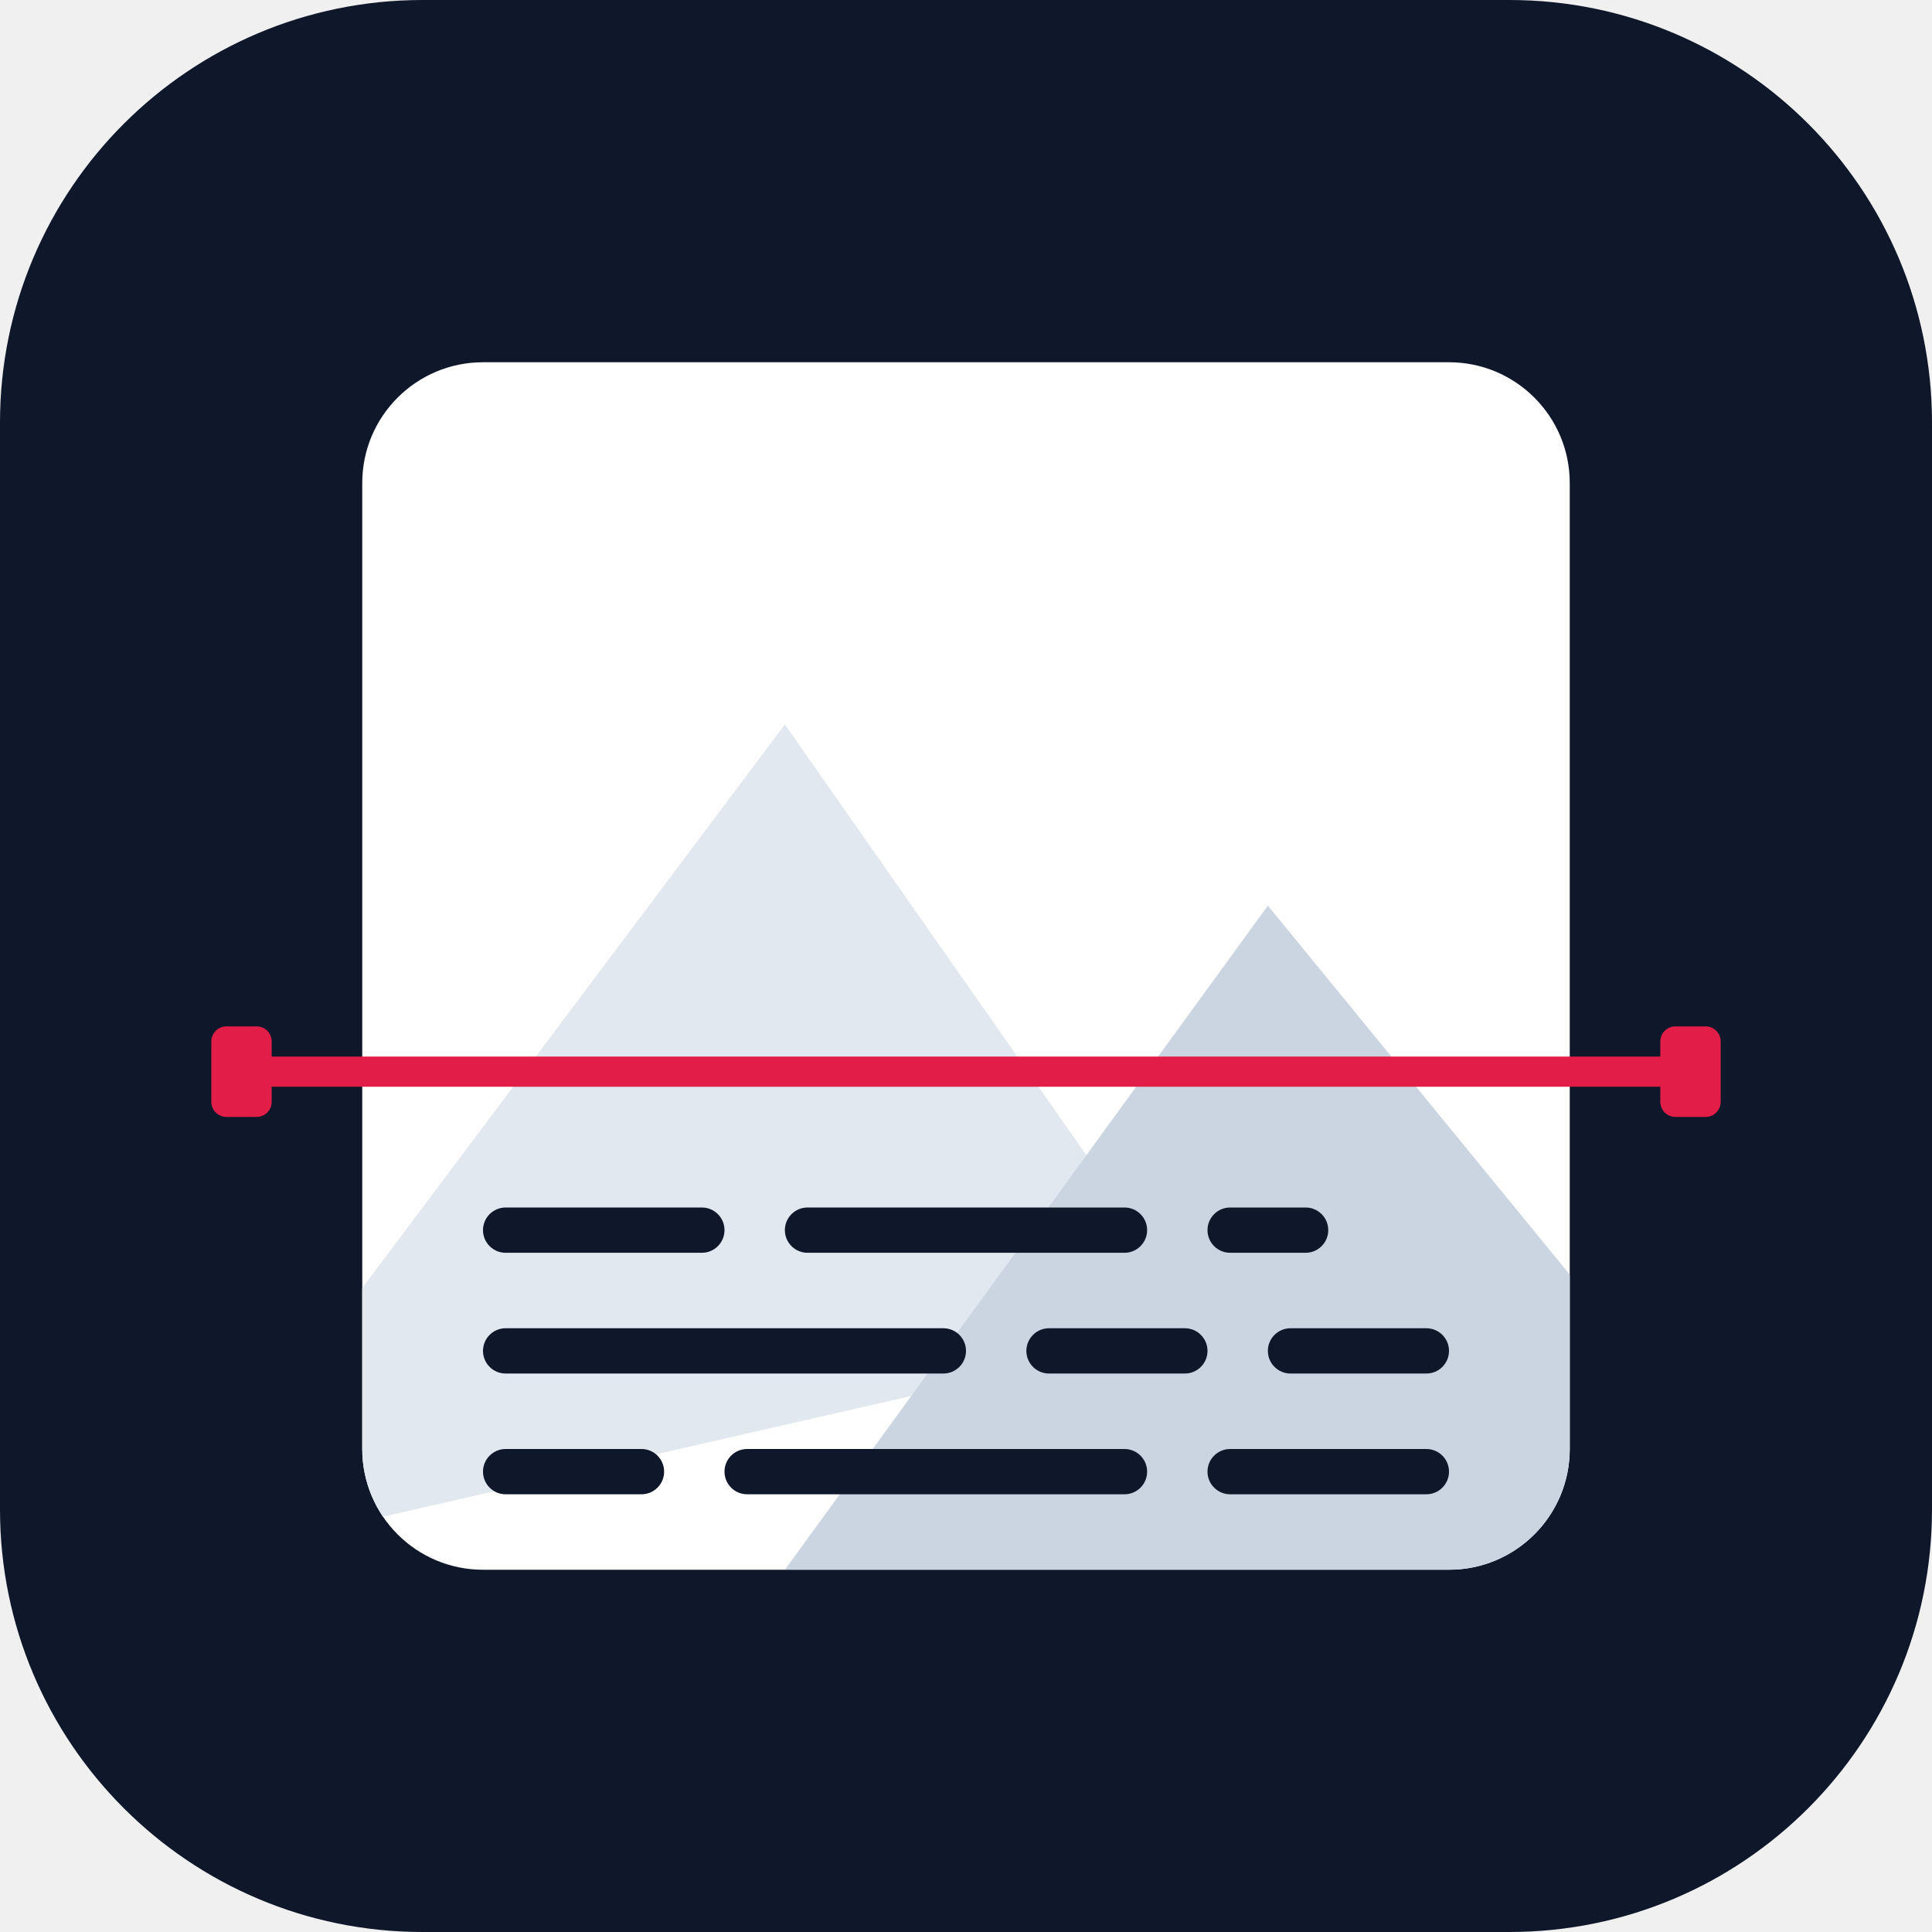
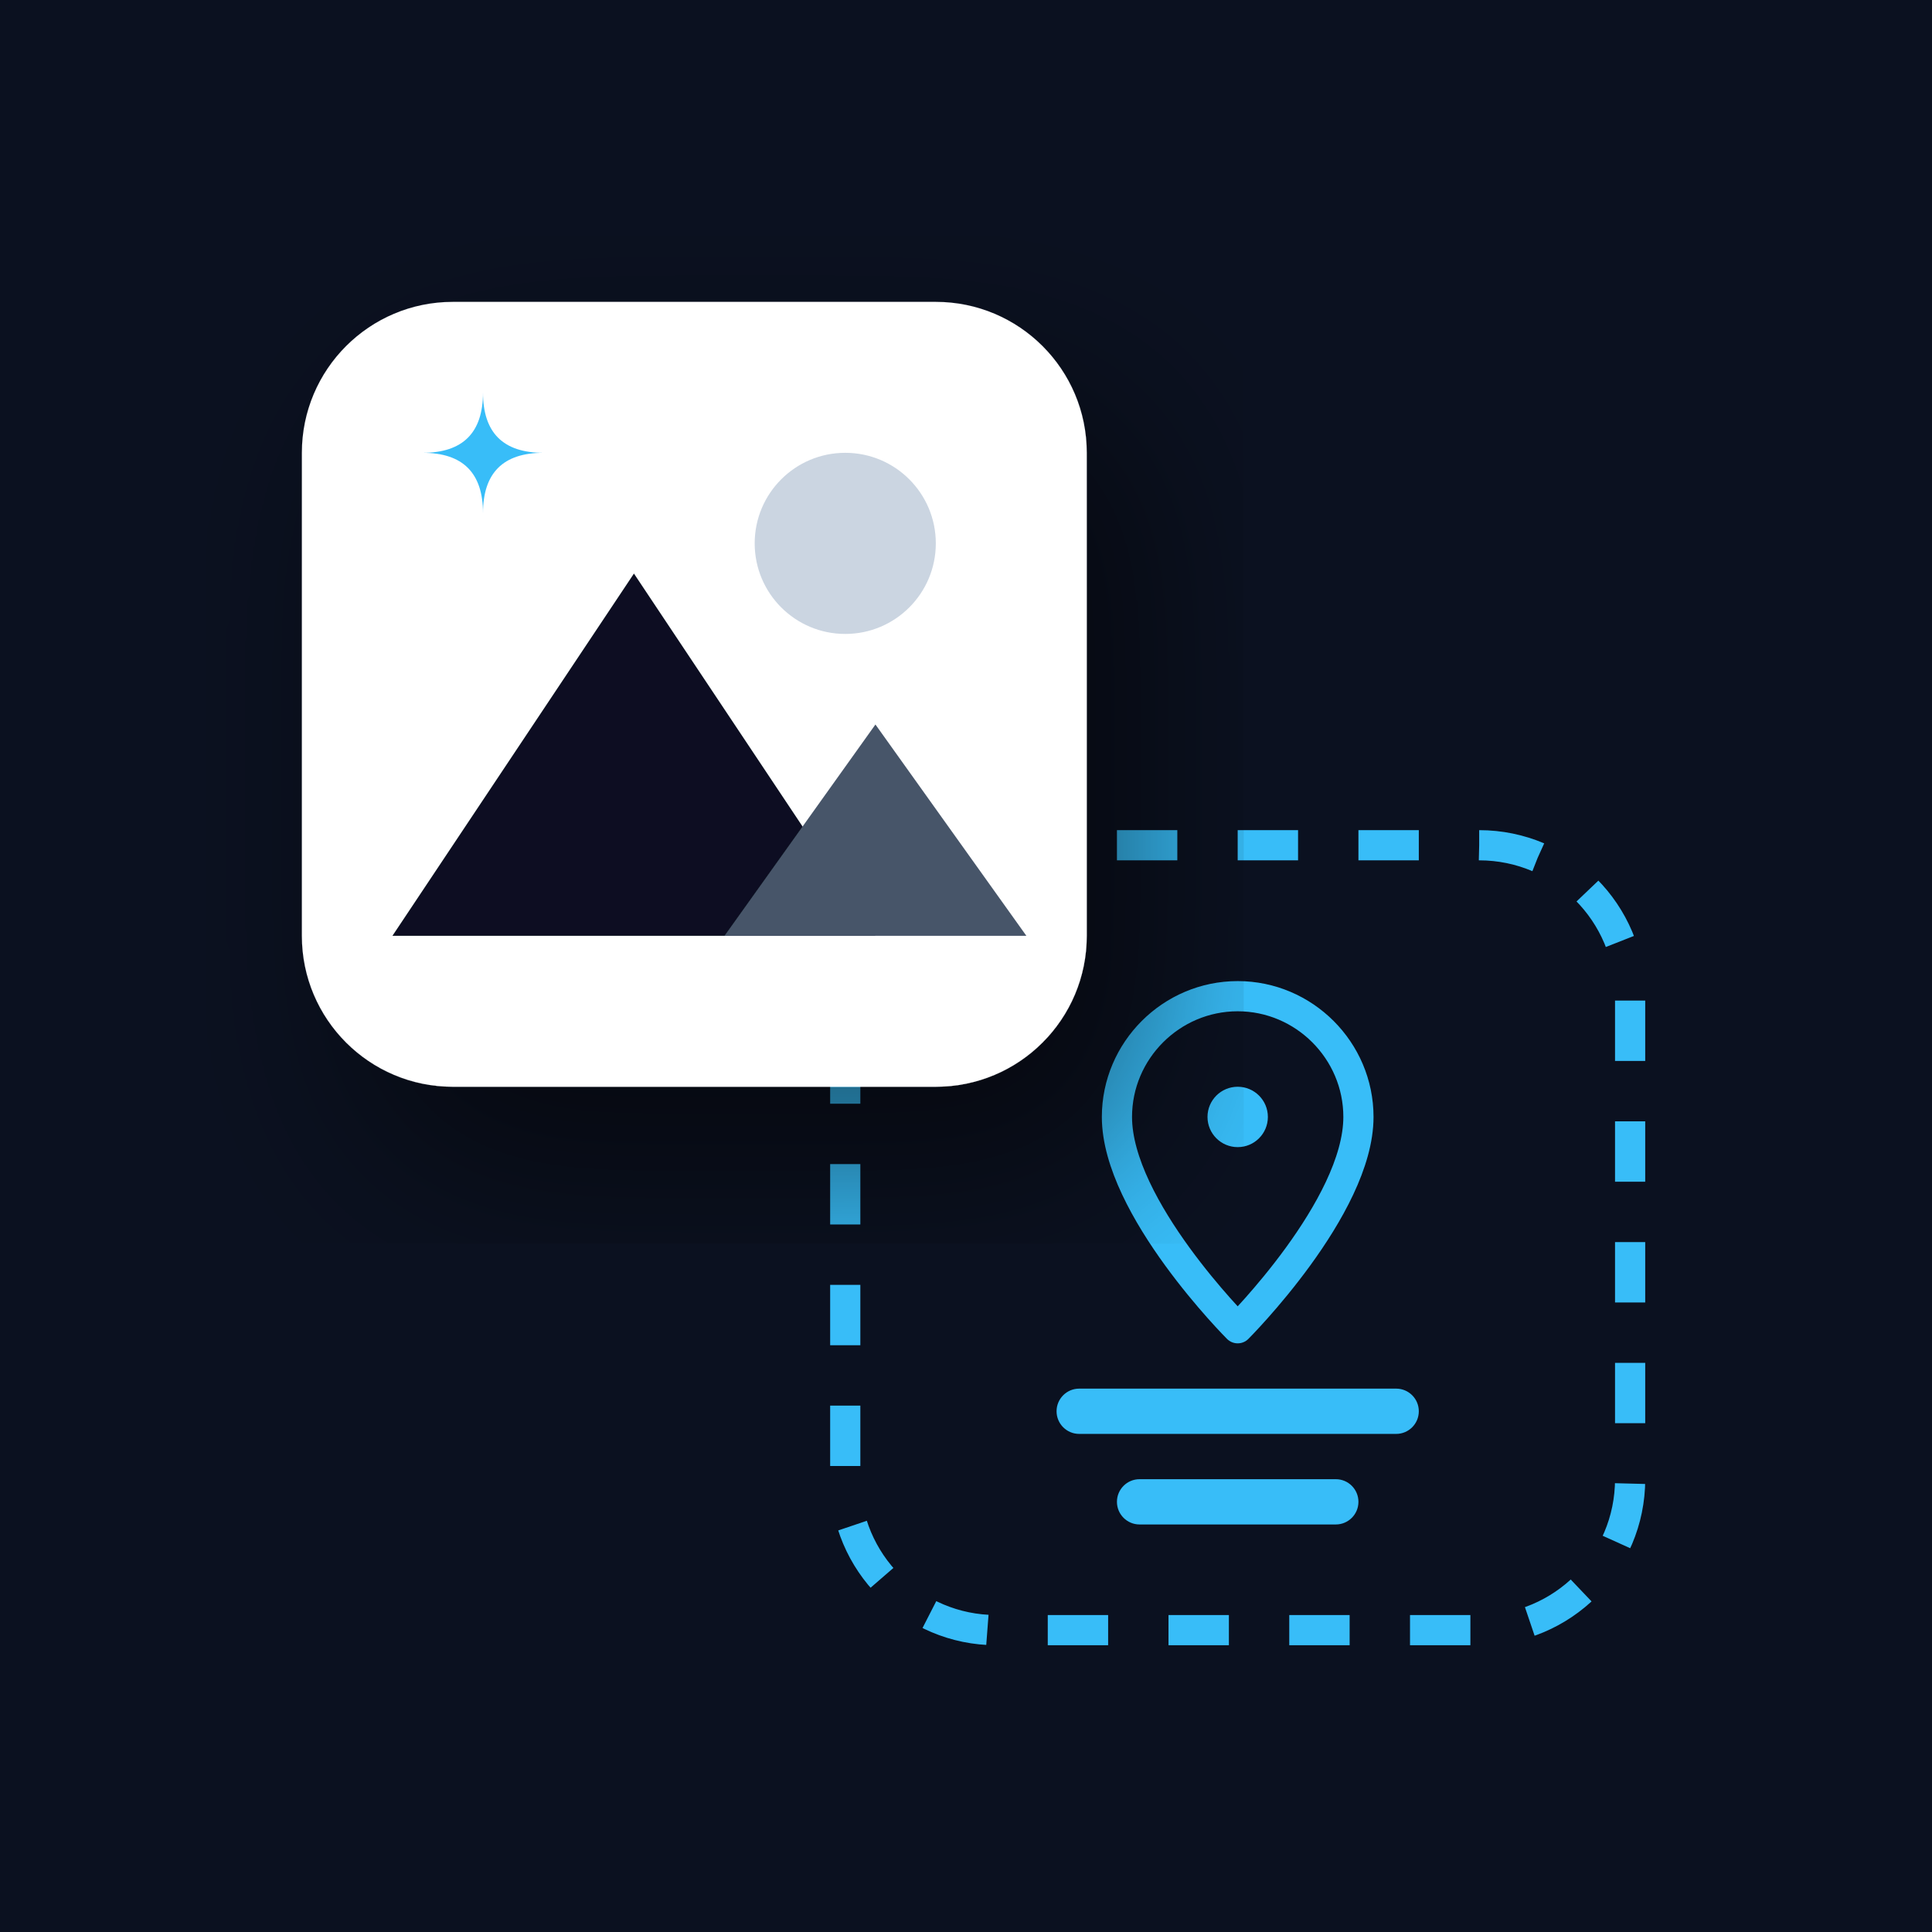
<svg xmlns="http://www.w3.org/2000/svg" width="512" height="512" viewBox="0 0 256 256" fill="none">
-   <rect width="256" height="256" rx="56" fill="#0F172A" />
-   <rect x="48" y="48" width="160" height="160" rx="16" fill="#FFFFFF" />
-   <mask id="photoMask">
-     <rect x="48" y="48" width="160" height="160" rx="16" fill="#FFFFFF" />
-   </mask>
-   <g mask="url(#photoMask)">
-     <path d="M 20 208 L 104 96 L 160 176 Z" fill="#E2E8F0" />
-     <path d="M 104 208 L 168 120 L 240 208 Z" fill="#CBD5E1" />
-     <g fill="#0F172A">
-       <rect x="64" y="160" width="32" height="6" rx="3" />
-       <rect x="104" y="160" width="48" height="6" rx="3" />
-       <rect x="160" y="160" width="16" height="6" rx="3" />
-       <rect x="64" y="176" width="64" height="6" rx="3" />
-       <rect x="136" y="176" width="24" height="6" rx="3" />
-       <rect x="168" y="176" width="24" height="6" rx="3" />
-       <rect x="64" y="192" width="24" height="6" rx="3" />
-       <rect x="96" y="192" width="56" height="6" rx="3" />
-       <rect x="160" y="192" width="32" height="6" rx="3" />
-     </g>
+   <defs>
+     <filter id="shadow" x="-20%" y="-20%" width="140%" height="140%">
+       <feDropShadow dx="8" dy="12" stdDeviation="12" flood-color="#000000" flood-opacity="0.5" />
+     </filter>
+   </defs>
+   <rect width="256" height="256" fill="#0B1120" />
+   <g>
+     <rect x="112" y="112" width="104" height="104" rx="20" stroke="#38BDF8" stroke-width="4" stroke-dasharray="8 8" fill="none" />
+     <path d="M164 132 C 155.2 132 148 139.2 148 148 C 148 160 164 176 164 176 C 164 176 180 160 180 148 C 180 139.2 172.8 132 164 132 Z" stroke="#38BDF8" stroke-width="4" fill="none" stroke-linejoin="round" />
+     <circle cx="164" cy="148" r="4" fill="#38BDF8" />
+     <rect x="140" y="184" width="48" height="6" rx="3" fill="#38BDF8" />
+     <rect x="148" y="196" width="32" height="6" rx="3" fill="#38BDF8" />
  </g>
-   <rect x="32" y="140" width="192" height="4" fill="#E11D48" />
-   <rect x="28" y="136" width="8" height="12" rx="2" fill="#E11D48" />
-   <rect x="220" y="136" width="8" height="12" rx="2" fill="#E11D48" />
+   <g filter="url(#shadow)">
+     <rect x="40" y="40" width="104" height="104" rx="20" fill="#FFFFFF" />
+     <path d="M 56 60 Q 64 60 64 52 Q 64 60 72 60 Q 64 60 64 68 Q 64 60 56 60 Z" fill="#38BDF8" />
+     <circle cx="112" cy="72" r="12" fill="#CBD5E1" />
+     <path d="M 52 124 L 84 76 L 116 124 Z" fill="#0B1120" />
+     <path d="M 96 124 L 116 96 L 136 124 Z" fill="#475569" />
+   </g>
</svg>
